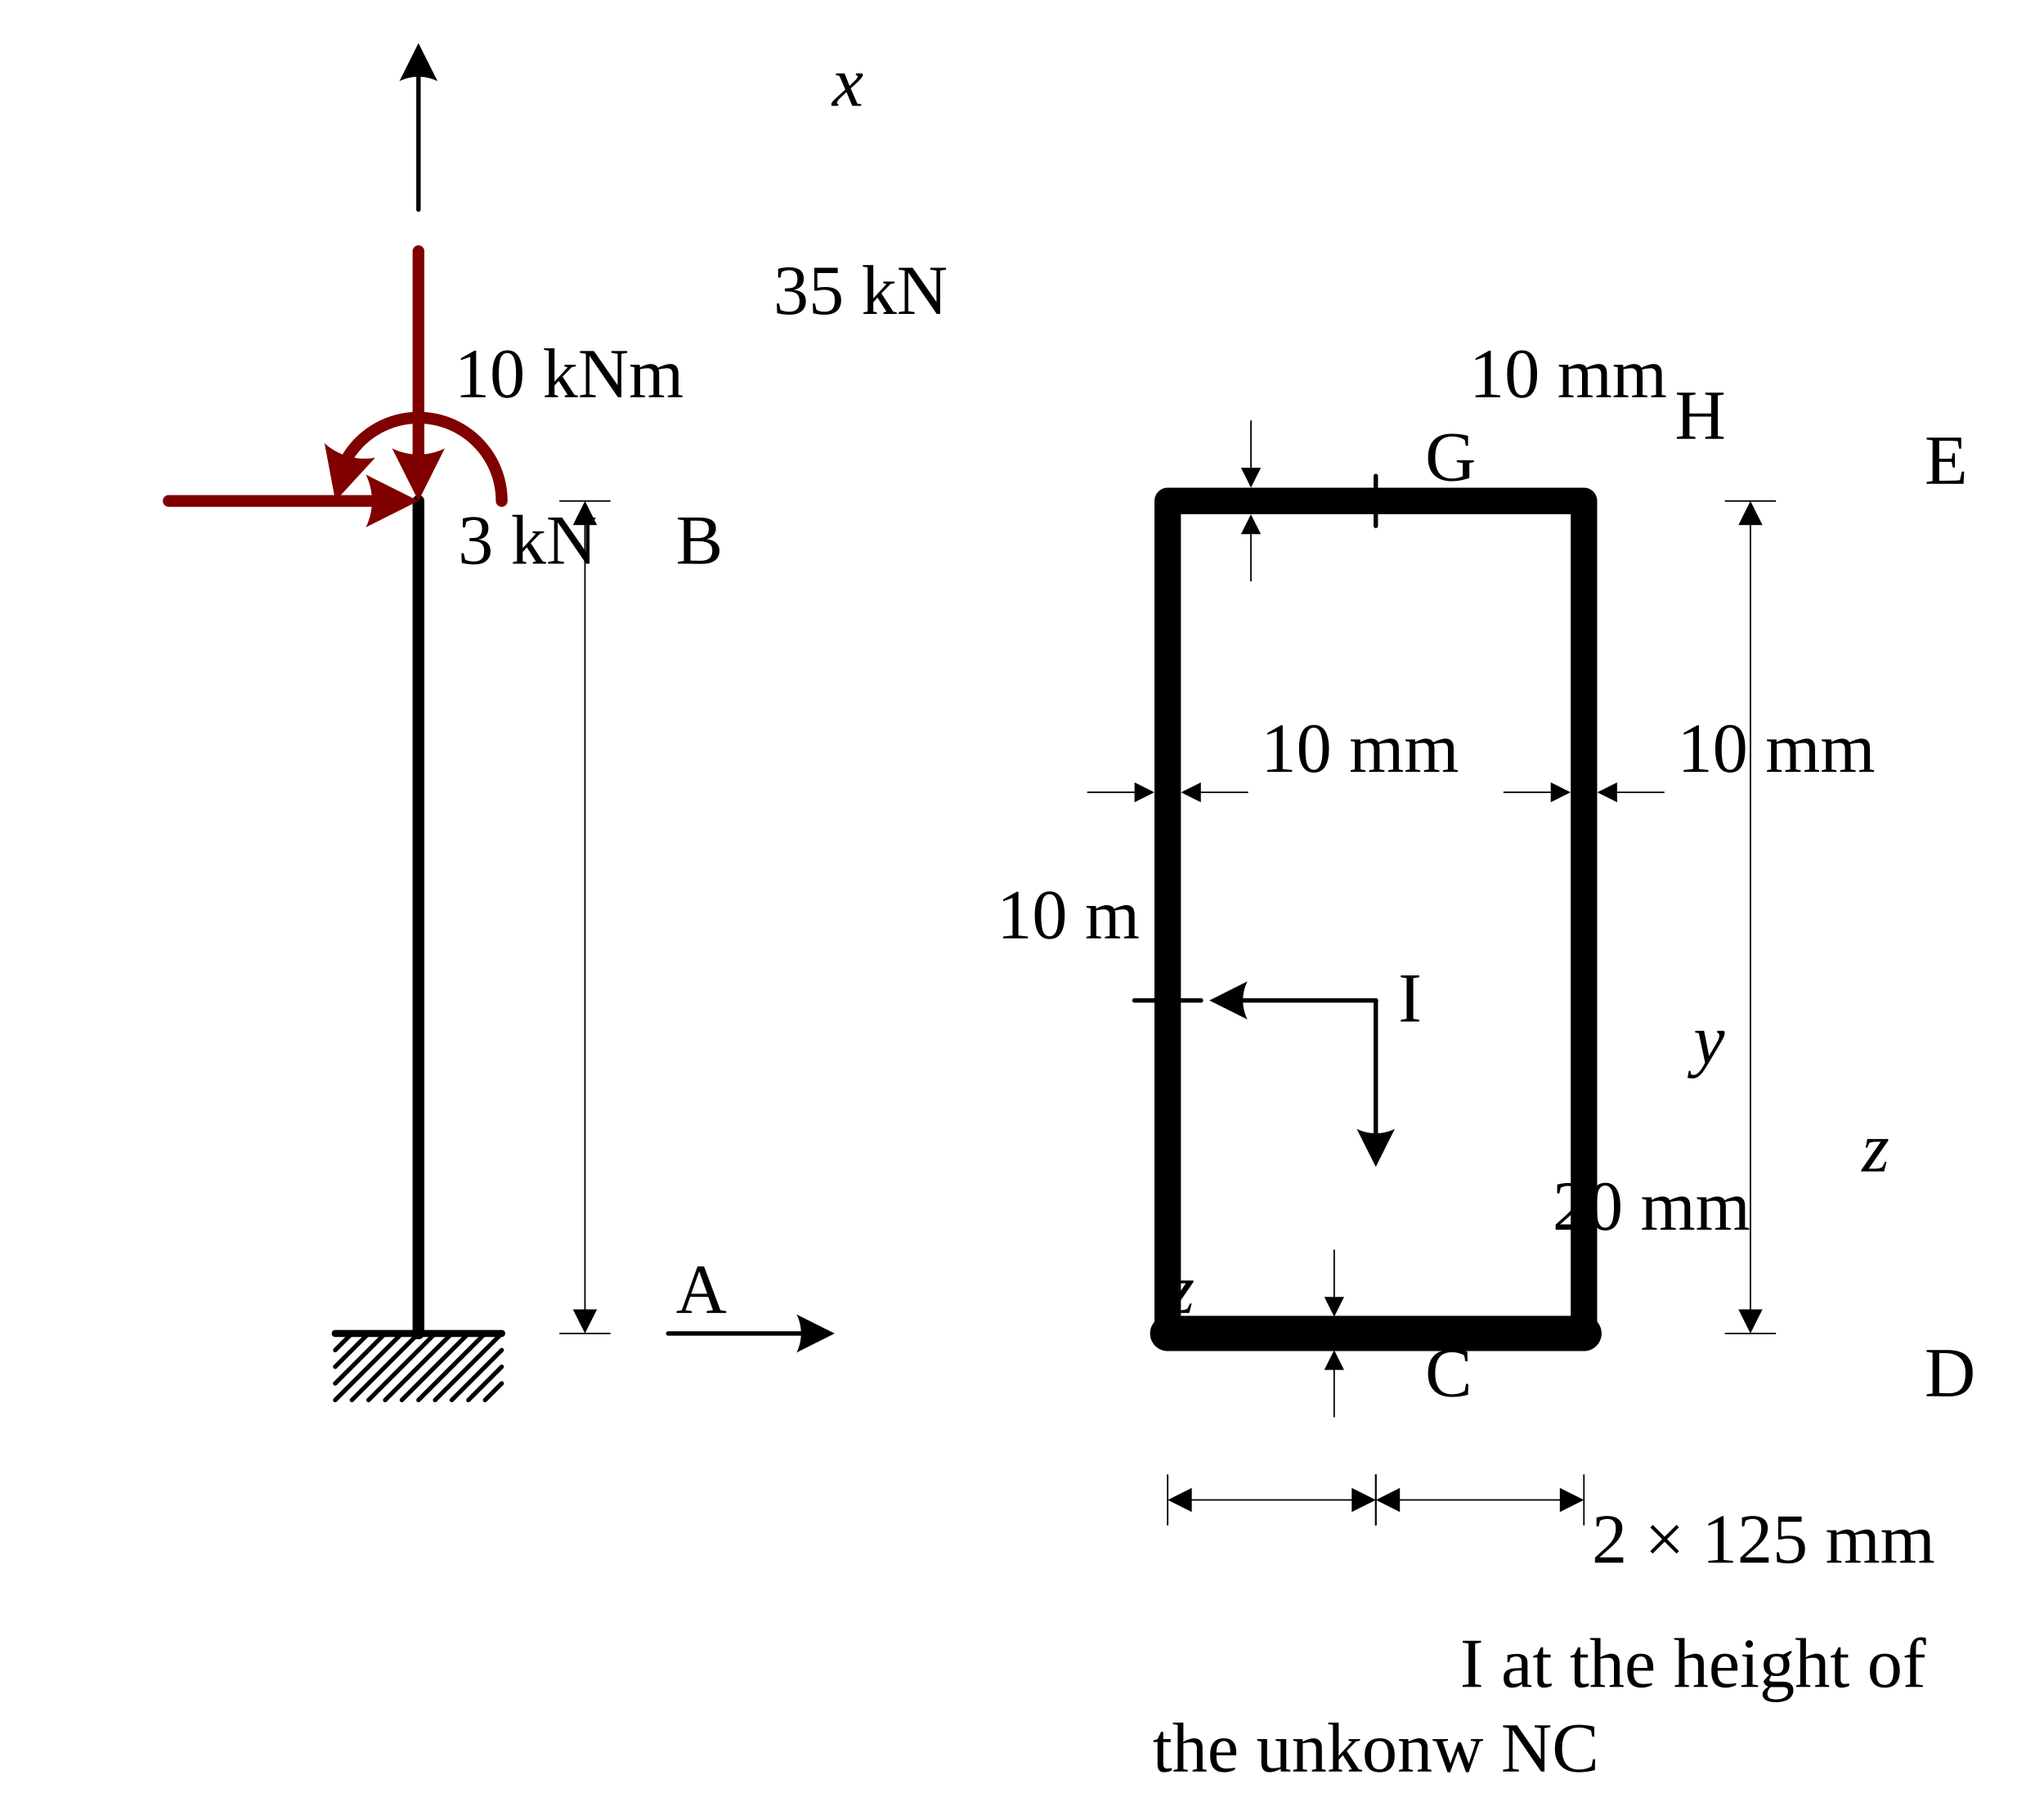
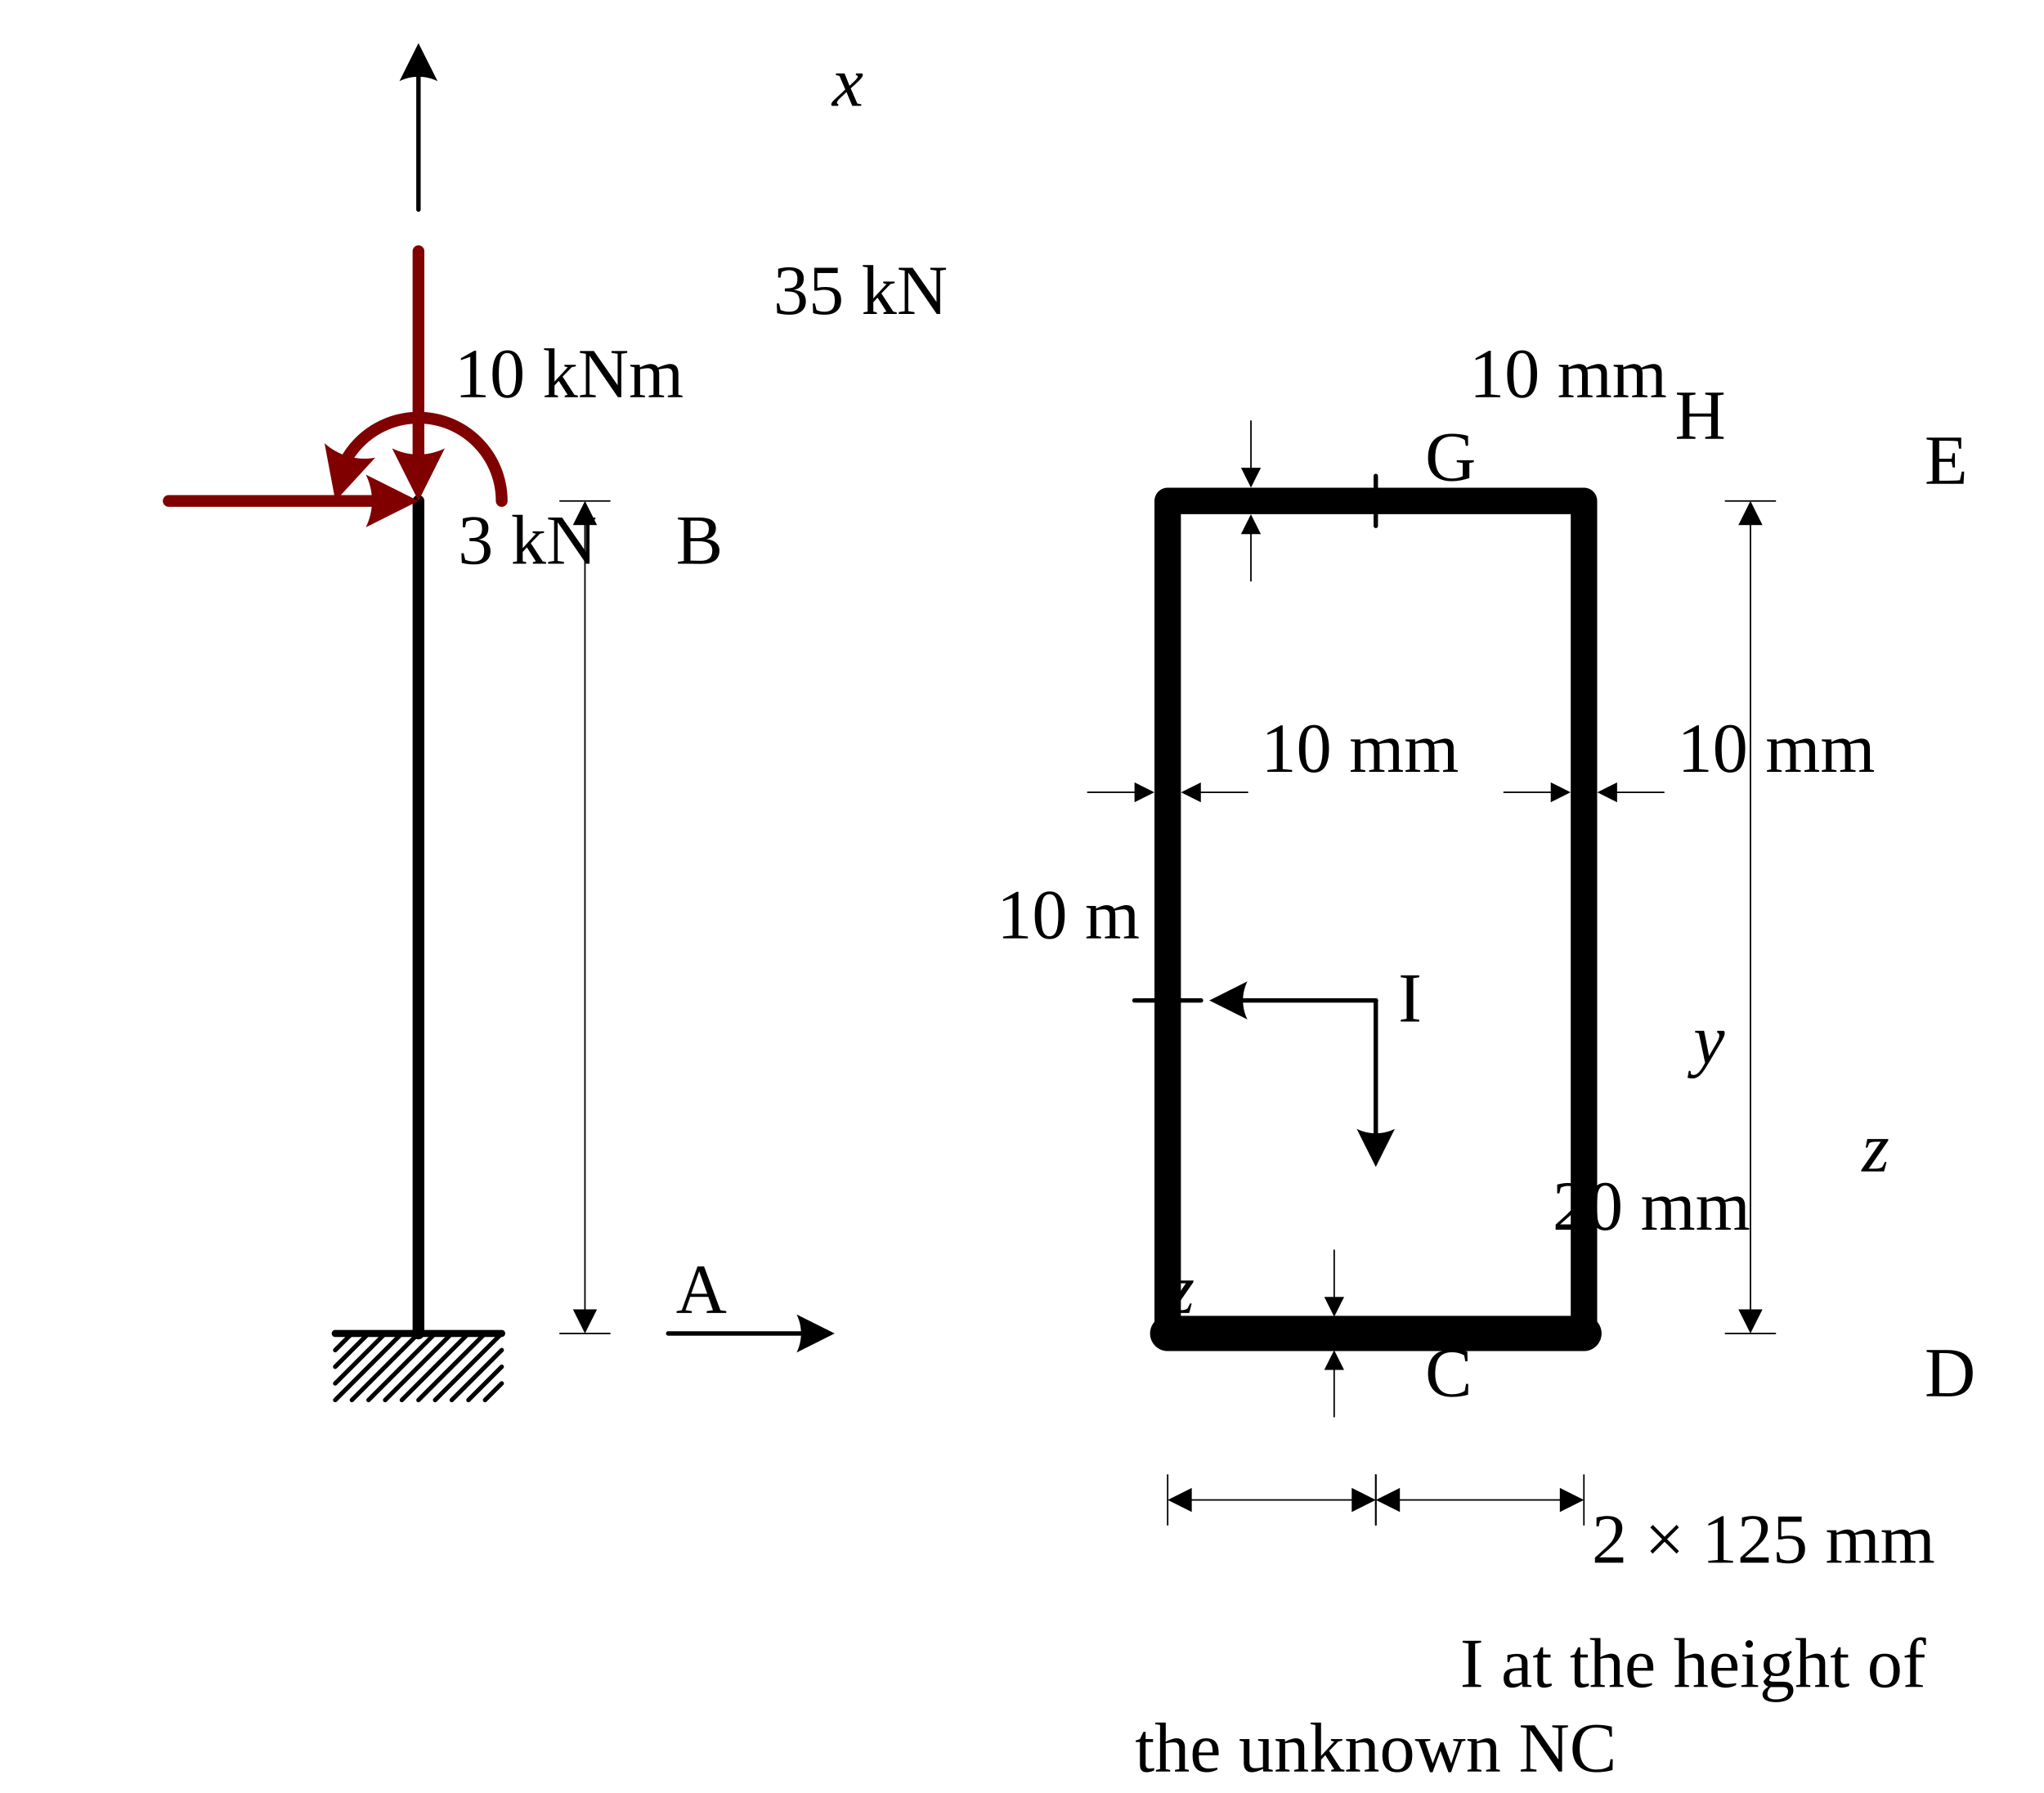
<svg xmlns="http://www.w3.org/2000/svg" xmlns:ns1="http://schemas.microsoft.com/visio/2003/SVGExtensions/" xmlns:xlink="http://www.w3.org/1999/xlink" width="4.833in" height="4.239in" viewBox="0 0 347.994 305.177" xml:space="preserve" color-interpolation-filters="sRGB" class="st21">
  <ns1:documentProperties ns1:langID="1043" ns1:metric="true" ns1:viewMarkup="false" />
  <style type="text/css">
	
		.st1 {stroke:#000000;stroke-linecap:round;stroke-linejoin:round;stroke-width:1.2}
		.st2 {stroke:#000000;stroke-linecap:round;stroke-linejoin:round;stroke-width:0.75}
		.st3 {stroke:#000000;stroke-linecap:round;stroke-linejoin:round;stroke-width:2}
		.st4 {marker-end:url(#mrkr5-52);stroke:#800000;stroke-linecap:round;stroke-linejoin:round;stroke-width:2}
		.st5 {fill:#800000;fill-opacity:1;stroke:#800000;stroke-opacity:1;stroke-width:0.442}
		.st6 {marker-start:url(#mrkr5-58);stroke:#800000;stroke-linecap:round;stroke-linejoin:round;stroke-width:2}
		.st7 {stroke:#000000;stroke-linecap:round;stroke-linejoin:round;stroke-width:4.5}
		.st8 {stroke:#000000;stroke-linecap:round;stroke-linejoin:round;stroke-width:6}
		.st9 {marker-start:url(#mrkr4-76);stroke:#000000;stroke-linecap:round;stroke-linejoin:round;stroke-width:0.25}
		.st10 {fill:#000000;fill-opacity:1;stroke:#000000;stroke-opacity:1;stroke-width:0.148}
		.st11 {stroke:#000000;stroke-linecap:round;stroke-linejoin:round;stroke-width:0.25}
		.st12 {marker-end:url(#mrkr4-131);marker-start:url(#mrkr4-129);stroke:#000000;stroke-linecap:round;stroke-linejoin:round;stroke-width:0.25}
		.st13 {fill:#000000;fill-opacity:1;stroke:#000000;stroke-opacity:1;stroke-width:0.122}
		.st14 {fill:none;stroke:none;stroke-linecap:round;stroke-linejoin:round;stroke-width:0.75}
		.st15 {fill:#000000;font-family:Times New Roman;font-size:1em}
		.st16 {fill:none;stroke:none;stroke-linecap:round;stroke-linejoin:round;stroke-width:0.24}
		.st17 {marker-end:url(#mrkr5-246);stroke:#000000;stroke-linecap:round;stroke-linejoin:round;stroke-width:0.75}
		.st18 {fill:#000000;fill-opacity:1;stroke:#000000;stroke-opacity:1;stroke-width:0.229}
		.st19 {fill:#000000;font-family:Times New Roman;font-size:1em;font-style:italic}
		.st20 {font-size:1em}
		.st21 {fill:none;fill-rule:evenodd;font-size:12px;overflow:visible;stroke-linecap:square;stroke-miterlimit:3}
	
	</style>
  <defs id="Markers">
    <g id="lend5">
      <path d="M 2 1 L 0 0 L 1.981 -0.993 C 1.672 -0.365 1.673 0.373 1.985 1 " style="stroke:none" />
    </g>
    <marker id="mrkr5-52" class="st5" ns1:arrowType="5" ns1:arrowSize="2" ns1:setback="3.775" refX="-3.775" orient="auto" markerUnits="strokeWidth" overflow="visible">
      <use xlink:href="#lend5" transform="scale(-2.26,-2.26) " />
    </marker>
    <marker id="mrkr5-58" class="st5" ns1:arrowType="5" ns1:arrowSize="2" ns1:setback="3.775" refX="3.775" orient="auto" markerUnits="strokeWidth" overflow="visible">
      <use xlink:href="#lend5" transform="scale(2.26) " />
    </marker>
    <g id="lend4">
      <path d="M 2 1 L 0 0 L 2 -1 L 2 1 " style="stroke:none" />
    </g>
    <marker id="mrkr4-76" class="st10" ns1:arrowType="4" ns1:arrowSize="0" ns1:setback="12.08" refX="12.08" orient="auto" markerUnits="strokeWidth" overflow="visible">
      <use xlink:href="#lend4" transform="scale(6.76) " />
    </marker>
    <marker id="mrkr4-129" class="st13" ns1:arrowType="4" ns1:arrowSize="1" ns1:setback="14.96" refX="14.96" orient="auto" markerUnits="strokeWidth" overflow="visible">
      <use xlink:href="#lend4" transform="scale(8.2) " />
    </marker>
    <marker id="mrkr4-131" class="st13" ns1:arrowType="4" ns1:arrowSize="1" ns1:setback="16.4" refX="-16.4" orient="auto" markerUnits="strokeWidth" overflow="visible">
      <use xlink:href="#lend4" transform="scale(-8.2,-8.2) " />
    </marker>
    <marker id="mrkr5-246" class="st18" ns1:arrowType="5" ns1:arrowSize="2" ns1:setback="7.63" refX="-7.63" orient="auto" markerUnits="strokeWidth" overflow="visible">
      <use xlink:href="#lend5" transform="scale(-4.36,-4.36) " />
    </marker>
  </defs>
  <g ns1:mID="0" ns1:index="1" ns1:groupContext="foregroundPage">
    <ns1:pageProperties ns1:drawingScale="0.0393701" ns1:pageScale="0.0393701" ns1:drawingUnits="24" ns1:shadowOffsetX="8.50394" ns1:shadowOffsetY="-8.50394" />
    <g id="group1-1" transform="translate(-219.762,238.336) rotate(-90)" ns1:mID="1" ns1:groupContext="group">
      <g id="shape2-2" ns1:mID="2" ns1:groupContext="shape" transform="translate(316.515,276.83) rotate(90)">
        <path d="M0 305.18 L28.35 305.18" class="st1" />
      </g>
      <g id="shape3-5" ns1:mID="3" ns1:groupContext="shape" transform="translate(224.296,61.0377) rotate(45)">
        <path d="M0 305.18 L4.01 305.18" class="st2" />
      </g>
      <g id="shape4-8" ns1:mID="4" ns1:groupContext="shape" transform="translate(221.462,61.0377) rotate(45)">
        <path d="M0 305.18 L8.02 305.18" class="st2" />
      </g>
      <g id="shape5-11" ns1:mID="5" ns1:groupContext="shape" transform="translate(218.627,61.0377) rotate(45)">
        <path d="M0 305.18 L12.03 305.18" class="st2" />
      </g>
      <g id="shape6-14" ns1:mID="6" ns1:groupContext="shape" transform="translate(215.793,61.0377) rotate(45)">
        <path d="M0 305.18 L16.04 305.18" class="st2" />
      </g>
      <g id="shape7-17" ns1:mID="7" ns1:groupContext="shape" transform="translate(215.793,63.8724) rotate(45)">
        <path d="M0 305.18 L16.04 305.18" class="st2" />
      </g>
      <g id="shape8-20" ns1:mID="8" ns1:groupContext="shape" transform="translate(215.793,66.707) rotate(45)">
        <path d="M0 305.18 L16.04 305.18" class="st2" />
      </g>
      <g id="shape9-23" ns1:mID="9" ns1:groupContext="shape" transform="translate(215.793,69.5417) rotate(45)">
        <path d="M0 305.18 L16.04 305.18" class="st2" />
      </g>
      <g id="shape10-26" ns1:mID="10" ns1:groupContext="shape" transform="translate(215.793,72.3763) rotate(45)">
        <path d="M0 305.18 L16.04 305.18" class="st2" />
      </g>
      <g id="shape11-29" ns1:mID="11" ns1:groupContext="shape" transform="translate(215.793,75.211) rotate(45)">
        <path d="M0 305.18 L16.04 305.18" class="st2" />
      </g>
      <g id="shape12-32" ns1:mID="12" ns1:groupContext="shape" transform="translate(215.793,78.0456) rotate(45)">
        <path d="M0 305.18 L16.04 305.18" class="st2" />
      </g>
      <g id="shape13-35" ns1:mID="13" ns1:groupContext="shape" transform="translate(215.793,80.8803) rotate(45)">
        <path d="M0 305.18 L12.03 305.18" class="st2" />
      </g>
      <g id="shape14-38" ns1:mID="14" ns1:groupContext="shape" transform="translate(215.793,83.7149) rotate(45)">
        <path d="M0 305.18 L8.02 305.18" class="st2" />
      </g>
      <g id="shape15-41" ns1:mID="15" ns1:groupContext="shape" transform="translate(215.793,86.5495) rotate(45)">
        <path d="M0 305.18 L4.01 305.18" class="st2" />
      </g>
    </g>
    <g id="shape16-44" ns1:mID="16" ns1:groupContext="shape" transform="translate(-233.936,226.997) rotate(-90)">
      <path d="M0 305.18 L141.73 305.18" class="st3" />
    </g>
    <g id="shape17-47" ns1:mID="17" ns1:groupContext="shape" transform="translate(85.4144,-219.912) scale(-1,1)">
      <path d="M-0 305.18 A14.173 14.173 0 0 1 14.17 291 A14.173 14.173 0 0 1 26.14 297.58 L26.24 297.93" class="st4" />
    </g>
    <g id="shape18-53" ns1:mID="18" ns1:groupContext="shape" transform="translate(71.2411,390.441) rotate(180)">
      <path d="M7.55 305.18 L7.91 305.18 L42.52 305.18" class="st6" />
    </g>
    <g id="shape19-59" ns1:mID="19" ns1:groupContext="shape" transform="translate(-233.936,85.2647) rotate(-90)">
      <path d="M7.55 305.18 L7.91 305.18 L42.52 305.18" class="st6" />
    </g>
    <g id="shape20-64" ns1:mID="20" ns1:groupContext="shape" transform="translate(198.8,-78.1797)">
      <path d="M0 305.18 L0 163.44 L70.87 163.44 L70.87 305.18" class="st7" />
    </g>
    <g id="shape21-67" ns1:mID="21" ns1:groupContext="shape" transform="translate(198.8,-78.1797)">
      <path d="M0 305.18 L70.87 305.18" class="st8" />
    </g>
    <g id="group22-70" transform="translate(227.147,-64.0065)" ns1:mID="22" ns1:groupContext="group">
      <g id="shape23-71" ns1:mID="23" ns1:groupContext="shape" transform="translate(-305.177,288.169) rotate(-90)">
        <path d="M3.02 305.18 L3.38 305.18 L11.34 305.18" class="st9" />
      </g>
      <g id="shape24-77" ns1:mID="24" ns1:groupContext="shape" transform="translate(305.177,293.838) rotate(90)">
        <path d="M3.02 305.18 L3.38 305.18 L11.34 305.18" class="st9" />
      </g>
    </g>
    <g id="group28-82" transform="translate(185.194,-170.306)" ns1:mID="28" ns1:groupContext="group">
      <g id="shape26-83" ns1:mID="26" ns1:groupContext="shape" transform="translate(15.874,-5.68434E-14)">
        <path d="M3.02 305.18 L3.38 305.18 L11.34 305.18" class="st9" />
      </g>
      <g id="shape27-88" ns1:mID="27" ns1:groupContext="shape" transform="translate(11.3386,610.353) rotate(180)">
        <path d="M3.02 305.18 L3.38 305.18 L11.34 305.18" class="st9" />
      </g>
    </g>
    <g id="group29-93" transform="translate(256.06,-170.306)" ns1:mID="29" ns1:groupContext="group">
      <g id="shape30-94" ns1:mID="30" ns1:groupContext="shape" transform="translate(15.874,-5.68434E-14)">
        <path d="M3.02 305.18 L3.38 305.18 L11.34 305.18" class="st9" />
      </g>
      <g id="shape31-99" ns1:mID="31" ns1:groupContext="shape" transform="translate(11.3386,610.353) rotate(180)">
        <path d="M3.02 305.18 L3.38 305.18 L11.34 305.18" class="st9" />
      </g>
    </g>
    <g id="group32-104" transform="translate(518.15,71.6584) rotate(90)" ns1:mID="32" ns1:groupContext="group">
      <g id="shape33-105" ns1:mID="33" ns1:groupContext="shape" transform="translate(15.874,-5.68434E-14)">
        <path d="M3.02 305.18 L3.38 305.18 L11.34 305.18" class="st9" />
      </g>
      <g id="shape34-110" ns1:mID="34" ns1:groupContext="shape" transform="translate(11.3386,610.353) rotate(180)">
        <path d="M3.02 305.18 L3.38 305.18 L11.34 305.18" class="st9" />
      </g>
    </g>
    <g id="group35-115" transform="translate(95.3356,-78.1797)" ns1:mID="35" ns1:groupContext="group">
      <g id="group36-116" transform="translate(-296.673,305.177) rotate(-90)" ns1:mID="36" ns1:groupContext="group">
        <g id="shape37-117" ns1:mID="37" ns1:groupContext="shape" transform="translate(305.177,296.673) rotate(90)">
          <path d="M0 305.18 L8.5 305.18" class="st11" />
        </g>
        <g id="shape38-120" ns1:mID="38" ns1:groupContext="shape" transform="translate(446.909,296.673) rotate(90)">
          <path d="M0 305.18 L8.5 305.18" class="st11" />
        </g>
        <g id="shape39-123" ns1:mID="39" ns1:groupContext="shape" transform="translate(0,-4.25197)">
          <path d="M3.74 305.18 L4.1 305.18 L137.63 305.18" class="st12" />
        </g>
      </g>
      <g id="shape40-132" ns1:mID="40" ns1:groupContext="shape" transform="translate(4.25197,-56.6929)">
        <ns1:textBlock ns1:margins="rect(4,4,4,4)" ns1:tabSpace="42.5197" />
        <ns1:textRect cx="16.299" cy="291.003" width="32.6" height="28.346" />
        <rect x="0" y="276.83" width="32.598" height="28.346" class="st14" />
        <text x="4.13" y="294.6" class="st15" ns1:langID="1043">
          <ns1:paragraph ns1:horizAlign="1" />
          <ns1:tabList />10 m</text>
      </g>
    </g>
    <g id="shape53-135" ns1:mID="53" ns1:groupContext="shape" transform="translate(57.0679,-248.258)">
      <ns1:textBlock ns1:margins="rect(4,4,4,4)" ns1:tabSpace="42.5197" />
      <ns1:textRect cx="35.433" cy="298.09" width="70.87" height="14.173" />
      <rect x="0" y="291.003" width="70.866" height="14.173" class="st14" />
      <text x="20.6" y="301.69" class="st15" ns1:langID="1043">
        <ns1:paragraph ns1:horizAlign="1" />
        <ns1:tabList />35 kN</text>
    </g>
    <g id="shape54-138" ns1:mID="54" ns1:groupContext="shape" transform="translate(7.46161,-234.085)">
      <ns1:textBlock ns1:margins="rect(4,4,4,4)" ns1:tabSpace="42.5197" />
      <ns1:textRect cx="35.433" cy="298.09" width="70.87" height="14.173" />
      <rect x="0" y="291.003" width="70.866" height="14.173" class="st14" />
      <text x="15.93" y="301.69" class="st15" ns1:langID="1043">
        <ns1:paragraph ns1:horizAlign="1" />
        <ns1:tabList />10 kNm</text>
    </g>
    <g id="shape55-141" ns1:mID="55" ns1:groupContext="shape" transform="translate(0.375,-205.739)">
      <ns1:textBlock ns1:margins="rect(4,4,4,4)" ns1:tabSpace="42.5197" />
      <ns1:textRect cx="35.433" cy="298.09" width="70.87" height="14.173" />
      <rect x="0" y="291.003" width="70.866" height="14.173" class="st14" />
      <text x="23.6" y="301.69" class="st15" ns1:langID="1043">
        <ns1:paragraph ns1:horizAlign="1" />
        <ns1:tabList />3 kN</text>
    </g>
    <g id="shape56-144" ns1:mID="56" ns1:groupContext="shape" transform="translate(57.0679,-78.1797)">
      <ns1:textBlock ns1:margins="rect(4,4,4,4)" ns1:tabSpace="42.5197" />
      <ns1:textRect cx="7.087" cy="298.09" width="14.18" height="14.173" />
      <rect x="0" y="291.003" width="14.173" height="14.173" class="st16" />
      <text x="4" y="301.69" class="st15" ns1:langID="1043">
        <ns1:paragraph ns1:horizAlign="1" />
        <ns1:tabList />A</text>
    </g>
    <g id="shape57-147" ns1:mID="57" ns1:groupContext="shape" transform="translate(57.0679,-205.739)">
      <ns1:textBlock ns1:margins="rect(4,4,4,4)" ns1:tabSpace="42.5197" />
      <ns1:textRect cx="7.087" cy="298.09" width="14.18" height="14.173" />
      <rect x="0" y="291.003" width="14.173" height="14.173" class="st16" />
      <text x="4" y="301.69" class="st15" ns1:langID="1043">
        <ns1:paragraph ns1:horizAlign="1" />
        <ns1:tabList />B</text>
    </g>
    <g id="shape58-150" ns1:mID="58" ns1:groupContext="shape" transform="translate(184.627,-64.0065)">
      <ns1:textBlock ns1:margins="rect(4,4,4,4)" ns1:tabSpace="42.5197" />
      <ns1:textRect cx="7.087" cy="298.09" width="14.18" height="14.173" />
      <rect x="0" y="291.003" width="14.173" height="14.173" class="st16" />
      <text x="4" y="301.69" class="st15" ns1:langID="1043">
        <ns1:paragraph ns1:horizAlign="1" />
        <ns1:tabList />C</text>
    </g>
    <g id="shape59-153" ns1:mID="59" ns1:groupContext="shape" transform="translate(269.666,-64.0065)">
      <ns1:textBlock ns1:margins="rect(4,4,4,4)" ns1:tabSpace="42.5197" />
      <ns1:textRect cx="7.087" cy="298.09" width="14.18" height="14.173" />
      <rect x="0" y="291.003" width="14.173" height="14.173" class="st16" />
      <text x="4" y="301.69" class="st15" ns1:langID="1043">
        <ns1:paragraph ns1:horizAlign="1" />
        <ns1:tabList />D</text>
    </g>
    <g id="shape60-156" ns1:mID="60" ns1:groupContext="shape" transform="translate(269.666,-219.345)">
      <ns1:textBlock ns1:margins="rect(4,4,4,4)" ns1:tabSpace="42.5197" />
      <ns1:textRect cx="7.087" cy="298.09" width="14.18" height="14.173" />
      <rect x="0" y="291.003" width="14.173" height="14.173" class="st16" />
      <text x="4" y="301.69" class="st15" ns1:langID="1043">
        <ns1:paragraph ns1:horizAlign="1" />
        <ns1:tabList />E</text>
    </g>
    <g id="shape61-159" ns1:mID="61" ns1:groupContext="shape" transform="translate(184.627,-219.912)">
      <ns1:textBlock ns1:margins="rect(4,4,4,4)" ns1:tabSpace="42.5197" />
      <ns1:textRect cx="7.087" cy="298.09" width="14.18" height="14.173" />
      <rect x="0" y="291.003" width="14.173" height="14.173" class="st16" />
      <text x="4" y="301.69" class="st15" ns1:langID="1043">
        <ns1:paragraph ns1:horizAlign="1" />
        <ns1:tabList />G</text>
    </g>
    <g id="shape62-162" ns1:mID="62" ns1:groupContext="shape" transform="translate(539.41,81.0128) rotate(90)">
      <path d="M0 305.18 L8.5 305.18" class="st2" />
    </g>
    <g id="shape63-165" ns1:mID="63" ns1:groupContext="shape" transform="translate(227.147,-226.999)">
      <ns1:textBlock ns1:margins="rect(4,4,4,4)" ns1:tabSpace="42.5197" />
      <ns1:textRect cx="7.087" cy="298.09" width="14.18" height="14.173" />
      <rect x="0" y="291.003" width="14.173" height="14.173" class="st16" />
      <text x="4" y="301.69" class="st15" ns1:langID="1043">
        <ns1:paragraph ns1:horizAlign="1" />
        <ns1:tabList />H</text>
    </g>
    <g id="shape64-168" ns1:mID="64" ns1:groupContext="shape" transform="translate(178.958,-127.786)">
      <ns1:textBlock ns1:margins="rect(4,4,4,4)" ns1:tabSpace="42.5197" />
      <ns1:textRect cx="7.087" cy="298.09" width="14.18" height="14.173" />
      <rect x="0" y="291.003" width="14.173" height="14.173" class="st16" />
      <text x="5.09" y="301.69" class="st15" ns1:langID="1043">
        <ns1:paragraph ns1:horizAlign="1" />
        <ns1:tabList />I</text>
    </g>
    <g id="shape65-171" ns1:mID="65" ns1:groupContext="shape" transform="translate(204.469,475.481) rotate(180)">
      <path d="M0 305.18 L11.34 305.18" class="st2" />
    </g>
    <g id="group66-174" transform="translate(293.761,-78.1797)" ns1:mID="66" ns1:groupContext="group">
      <g id="group67-175" transform="translate(-296.673,305.177) rotate(-90)" ns1:mID="67" ns1:groupContext="group">
        <g id="shape68-176" ns1:mID="68" ns1:groupContext="shape" transform="translate(305.177,296.673) rotate(90)">
          <path d="M0 305.18 L8.5 305.18" class="st11" />
        </g>
        <g id="shape69-179" ns1:mID="69" ns1:groupContext="shape" transform="translate(446.909,296.673) rotate(90)">
          <path d="M0 305.18 L8.5 305.18" class="st11" />
        </g>
        <g id="shape70-182" ns1:mID="70" ns1:groupContext="shape" transform="translate(0,-4.25197)">
          <path d="M3.74 305.18 L4.1 305.18 L137.63 305.18" class="st12" />
        </g>
      </g>
      <g id="shape71-189" ns1:mID="71" ns1:groupContext="shape" transform="translate(4.25197,-56.6929)">
        <ns1:textBlock ns1:margins="rect(4,4,4,4)" ns1:tabSpace="42.5197" />
        <ns1:textRect cx="24.803" cy="291.003" width="49.61" height="28.346" />
        <rect x="0" y="276.83" width="49.606" height="28.346" class="st14" />
        <text x="4.97" y="294.6" class="st15" ns1:langID="1043">
          <ns1:paragraph ns1:horizAlign="1" />
          <ns1:tabList />500 mm</text>
      </g>
    </g>
    <g id="group79-192" transform="translate(198.8,-35.66)" ns1:mID="79" ns1:groupContext="group">
      <g id="group80-193" transform="translate(0,-9.92126)" ns1:mID="80" ns1:groupContext="group">
        <g id="shape81-194" ns1:mID="81" ns1:groupContext="shape" transform="translate(305.177,296.673) rotate(90)">
          <path d="M0 305.18 L8.5 305.18" class="st11" />
        </g>
        <g id="shape82-197" ns1:mID="82" ns1:groupContext="shape" transform="translate(340.61,296.673) rotate(90)">
          <path d="M0 305.18 L8.5 305.18" class="st11" />
        </g>
        <g id="shape83-200" ns1:mID="83" ns1:groupContext="shape" transform="translate(0,-4.25197)">
          <path d="M3.74 305.18 L4.1 305.18 L31.33 305.18" class="st12" />
        </g>
      </g>
      <g id="shape84-207" ns1:mID="84" ns1:groupContext="shape" transform="translate(1.42821E-05,0)">
        <ns1:textBlock ns1:margins="rect(4,4,4,4)" ns1:tabSpace="42.5197" />
        <ns1:textRect cx="35.433" cy="298.09" width="70.87" height="14.173" />
        <rect x="0" y="291.003" width="70.866" height="14.173" class="st14" />
        <text x="6.21" y="301.69" class="st15" ns1:langID="1043">
          <ns1:paragraph ns1:horizAlign="1" />
          <ns1:tabList />2 × 125 mm</text>
      </g>
    </g>
    <g id="group85-210" transform="translate(234.233,-35.66)" ns1:mID="85" ns1:groupContext="group">
      <g id="group86-211" transform="translate(0,-9.92126)" ns1:mID="86" ns1:groupContext="group">
        <g id="shape87-212" ns1:mID="87" ns1:groupContext="shape" transform="translate(305.177,296.673) rotate(90)">
          <path d="M0 305.18 L8.5 305.18" class="st11" />
        </g>
        <g id="shape88-215" ns1:mID="88" ns1:groupContext="shape" transform="translate(340.61,296.673) rotate(90)">
          <path d="M0 305.18 L8.5 305.18" class="st11" />
        </g>
        <g id="shape89-218" ns1:mID="89" ns1:groupContext="shape" transform="translate(0,-4.25197)">
          <path d="M3.74 305.18 L4.1 305.18 L31.33 305.18" class="st12" />
        </g>
      </g>
      <g id="shape90-225" ns1:mID="90" ns1:groupContext="shape">
        <rect x="0" y="291.003" width="35.433" height="14.173" class="st14" />
      </g>
    </g>
    <g id="shape91-227" ns1:mID="91" ns1:groupContext="shape" transform="translate(142.107,-170.306)">
      <ns1:textBlock ns1:margins="rect(4,4,4,4)" ns1:tabSpace="42.5197" />
      <ns1:textRect cx="35.433" cy="298.09" width="70.87" height="14.173" />
      <rect x="0" y="291.003" width="70.866" height="14.173" class="st14" />
      <text x="18.6" y="301.69" class="st15" ns1:langID="1043">
        <ns1:paragraph ns1:horizAlign="1" />
        <ns1:tabList />10 mm</text>
    </g>
    <g id="shape92-230" ns1:mID="92" ns1:groupContext="shape" transform="translate(212.973,-170.306)">
      <ns1:textBlock ns1:margins="rect(4,4,4,4)" ns1:tabSpace="42.5197" />
      <ns1:textRect cx="35.433" cy="298.09" width="70.87" height="14.173" />
      <rect x="0" y="291.003" width="70.866" height="14.173" class="st14" />
      <text x="18.6" y="301.69" class="st15" ns1:langID="1043">
        <ns1:paragraph ns1:horizAlign="1" />
        <ns1:tabList />10 mm</text>
    </g>
    <g id="shape93-233" ns1:mID="93" ns1:groupContext="shape" transform="translate(177.54,-234.085)">
      <ns1:textBlock ns1:margins="rect(4,4,4,4)" ns1:tabSpace="42.5197" />
      <ns1:textRect cx="35.433" cy="298.09" width="70.87" height="14.173" />
      <rect x="0" y="291.003" width="70.866" height="14.173" class="st14" />
      <text x="18.6" y="301.69" class="st15" ns1:langID="1043">
        <ns1:paragraph ns1:horizAlign="1" />
        <ns1:tabList />10 mm</text>
    </g>
    <g id="shape94-236" ns1:mID="94" ns1:groupContext="shape" transform="translate(191.714,-92.3529)">
      <ns1:textBlock ns1:margins="rect(4,4,4,4)" ns1:tabSpace="42.5197" />
      <ns1:textRect cx="35.433" cy="298.09" width="70.87" height="14.173" />
      <rect x="0" y="291.003" width="70.866" height="14.173" class="st14" />
      <text x="18.6" y="301.69" class="st15" ns1:langID="1043">
        <ns1:paragraph ns1:horizAlign="1" />
        <ns1:tabList />20 mm</text>
    </g>
    <g id="group95-239" transform="translate(-163.069,226.997) rotate(-90)" ns1:mID="95" ns1:groupContext="group">
      <g id="shape96-240" ns1:mID="96" ns1:groupContext="shape" transform="translate(305.177,276.83) rotate(90)">
        <path d="M0 305.18 L22.62 305.18" class="st17" />
      </g>
      <g id="shape97-247" ns1:mID="97" ns1:groupContext="shape" transform="translate(305.177,291.003) rotate(90)">
        <ns1:textBlock ns1:margins="rect(4,4,4,4)" ns1:tabSpace="42.5197" />
        <ns1:textRect cx="7.087" cy="298.09" width="14.18" height="14.173" />
        <rect x="0" y="291.003" width="14.173" height="14.173" class="st14" />
        <text x="4.75" y="301.69" class="st19" ns1:langID="1043">
          <ns1:paragraph ns1:horizAlign="1" />
          <ns1:tabList />z</text>
      </g>
    </g>
    <g id="group98-250" transform="translate(-219.762,35.6584) rotate(-90)" ns1:mID="98" ns1:groupContext="group">
      <g id="shape99-251" ns1:mID="99" ns1:groupContext="shape" transform="translate(-3.4709E-12,-14.1732)">
        <path d="M0 305.18 L22.62 305.18" class="st17" />
      </g>
      <g id="shape100-256" ns1:mID="100" ns1:groupContext="shape" transform="translate(319.35,291.003) rotate(90)">
        <ns1:textBlock ns1:margins="rect(4,4,4,4)" ns1:tabSpace="42.5197" />
        <ns1:textRect cx="7.087" cy="298.09" width="14.18" height="14.173" />
        <rect x="0" y="291.003" width="14.173" height="14.173" class="st14" />
        <text x="4.42" y="301.69" class="st19" ns1:langID="1043">
          <ns1:paragraph ns1:horizAlign="1" />
          <ns1:tabList />x</text>
      </g>
    </g>
    <g id="group101-259" transform="translate(205.887,-106.526)" ns1:mID="101" ns1:groupContext="group">
      <g id="group102-260" transform="translate(28.3465,-1.13687E-13)" ns1:mID="102" ns1:groupContext="group">
        <g id="shape103-261" ns1:mID="103" ns1:groupContext="shape" transform="translate(305.177,276.83) rotate(90)">
          <path d="M0 305.18 L22.62 305.18" class="st17" />
        </g>
        <g id="shape104-266" ns1:mID="104" ns1:groupContext="shape">
          <ns1:textBlock ns1:margins="rect(4,4,4,4)" ns1:tabSpace="42.5197" />
          <ns1:textRect cx="7.087" cy="302.342" width="14.18" height="5.669" />
          <rect x="0" y="299.507" width="14.173" height="5.669" class="st14" />
          <text x="4.75" y="305.94" class="st19" ns1:langID="1043">
            <ns1:paragraph ns1:horizAlign="1" />
            <ns1:tabList />z</text>
        </g>
      </g>
      <g id="group105-269" transform="translate(305.177,276.83) rotate(90)" ns1:mID="105" ns1:groupContext="group">
        <g id="shape106-270" ns1:mID="106" ns1:groupContext="shape" transform="translate(305.177,276.83) rotate(90)">
          <path d="M0 305.18 L22.62 305.18" class="st17" />
        </g>
        <g id="shape107-275" ns1:mID="107" ns1:groupContext="shape" transform="translate(-291.003,305.177) rotate(-90)">
          <ns1:textBlock ns1:margins="rect(4,4,4,4)" ns1:tabSpace="42.5197" />
          <ns1:textRect cx="7.087" cy="298.09" width="14.18" height="14.173" />
          <rect x="0" y="291.003" width="14.173" height="14.173" class="st14" />
          <text x="4.42" y="301.69" class="st19" ns1:langID="1043">
            <ns1:paragraph ns1:horizAlign="1" />
            <ns1:tabList />y</text>
        </g>
      </g>
    </g>
    <g id="shape187-278" ns1:mID="187" ns1:groupContext="shape" transform="translate(186.753,-7.31356)">
      <ns1:textBlock ns1:margins="rect(4,4,4,4)" ns1:tabSpace="42.5197" />
      <ns1:textRect cx="47.48" cy="298.09" width="94.97" height="14.173" />
      <rect x="0" y="291.003" width="94.961" height="14.173" class="st16" />
      <text x="7.83" y="294.49" class="st15" ns1:langID="1043">
        <ns1:paragraph ns1:horizAlign="1" />
-         <ns1:tabList />I at the height of <tspan x="9.48" dy="1.2em" class="st20">the unkonw NC</tspan>
+         <ns1:tabList />I at the height of <tspan x="6.48" dy="1.2em" class="st20">the unknown NC</tspan>
      </text>
    </g>
  </g>
</svg>
